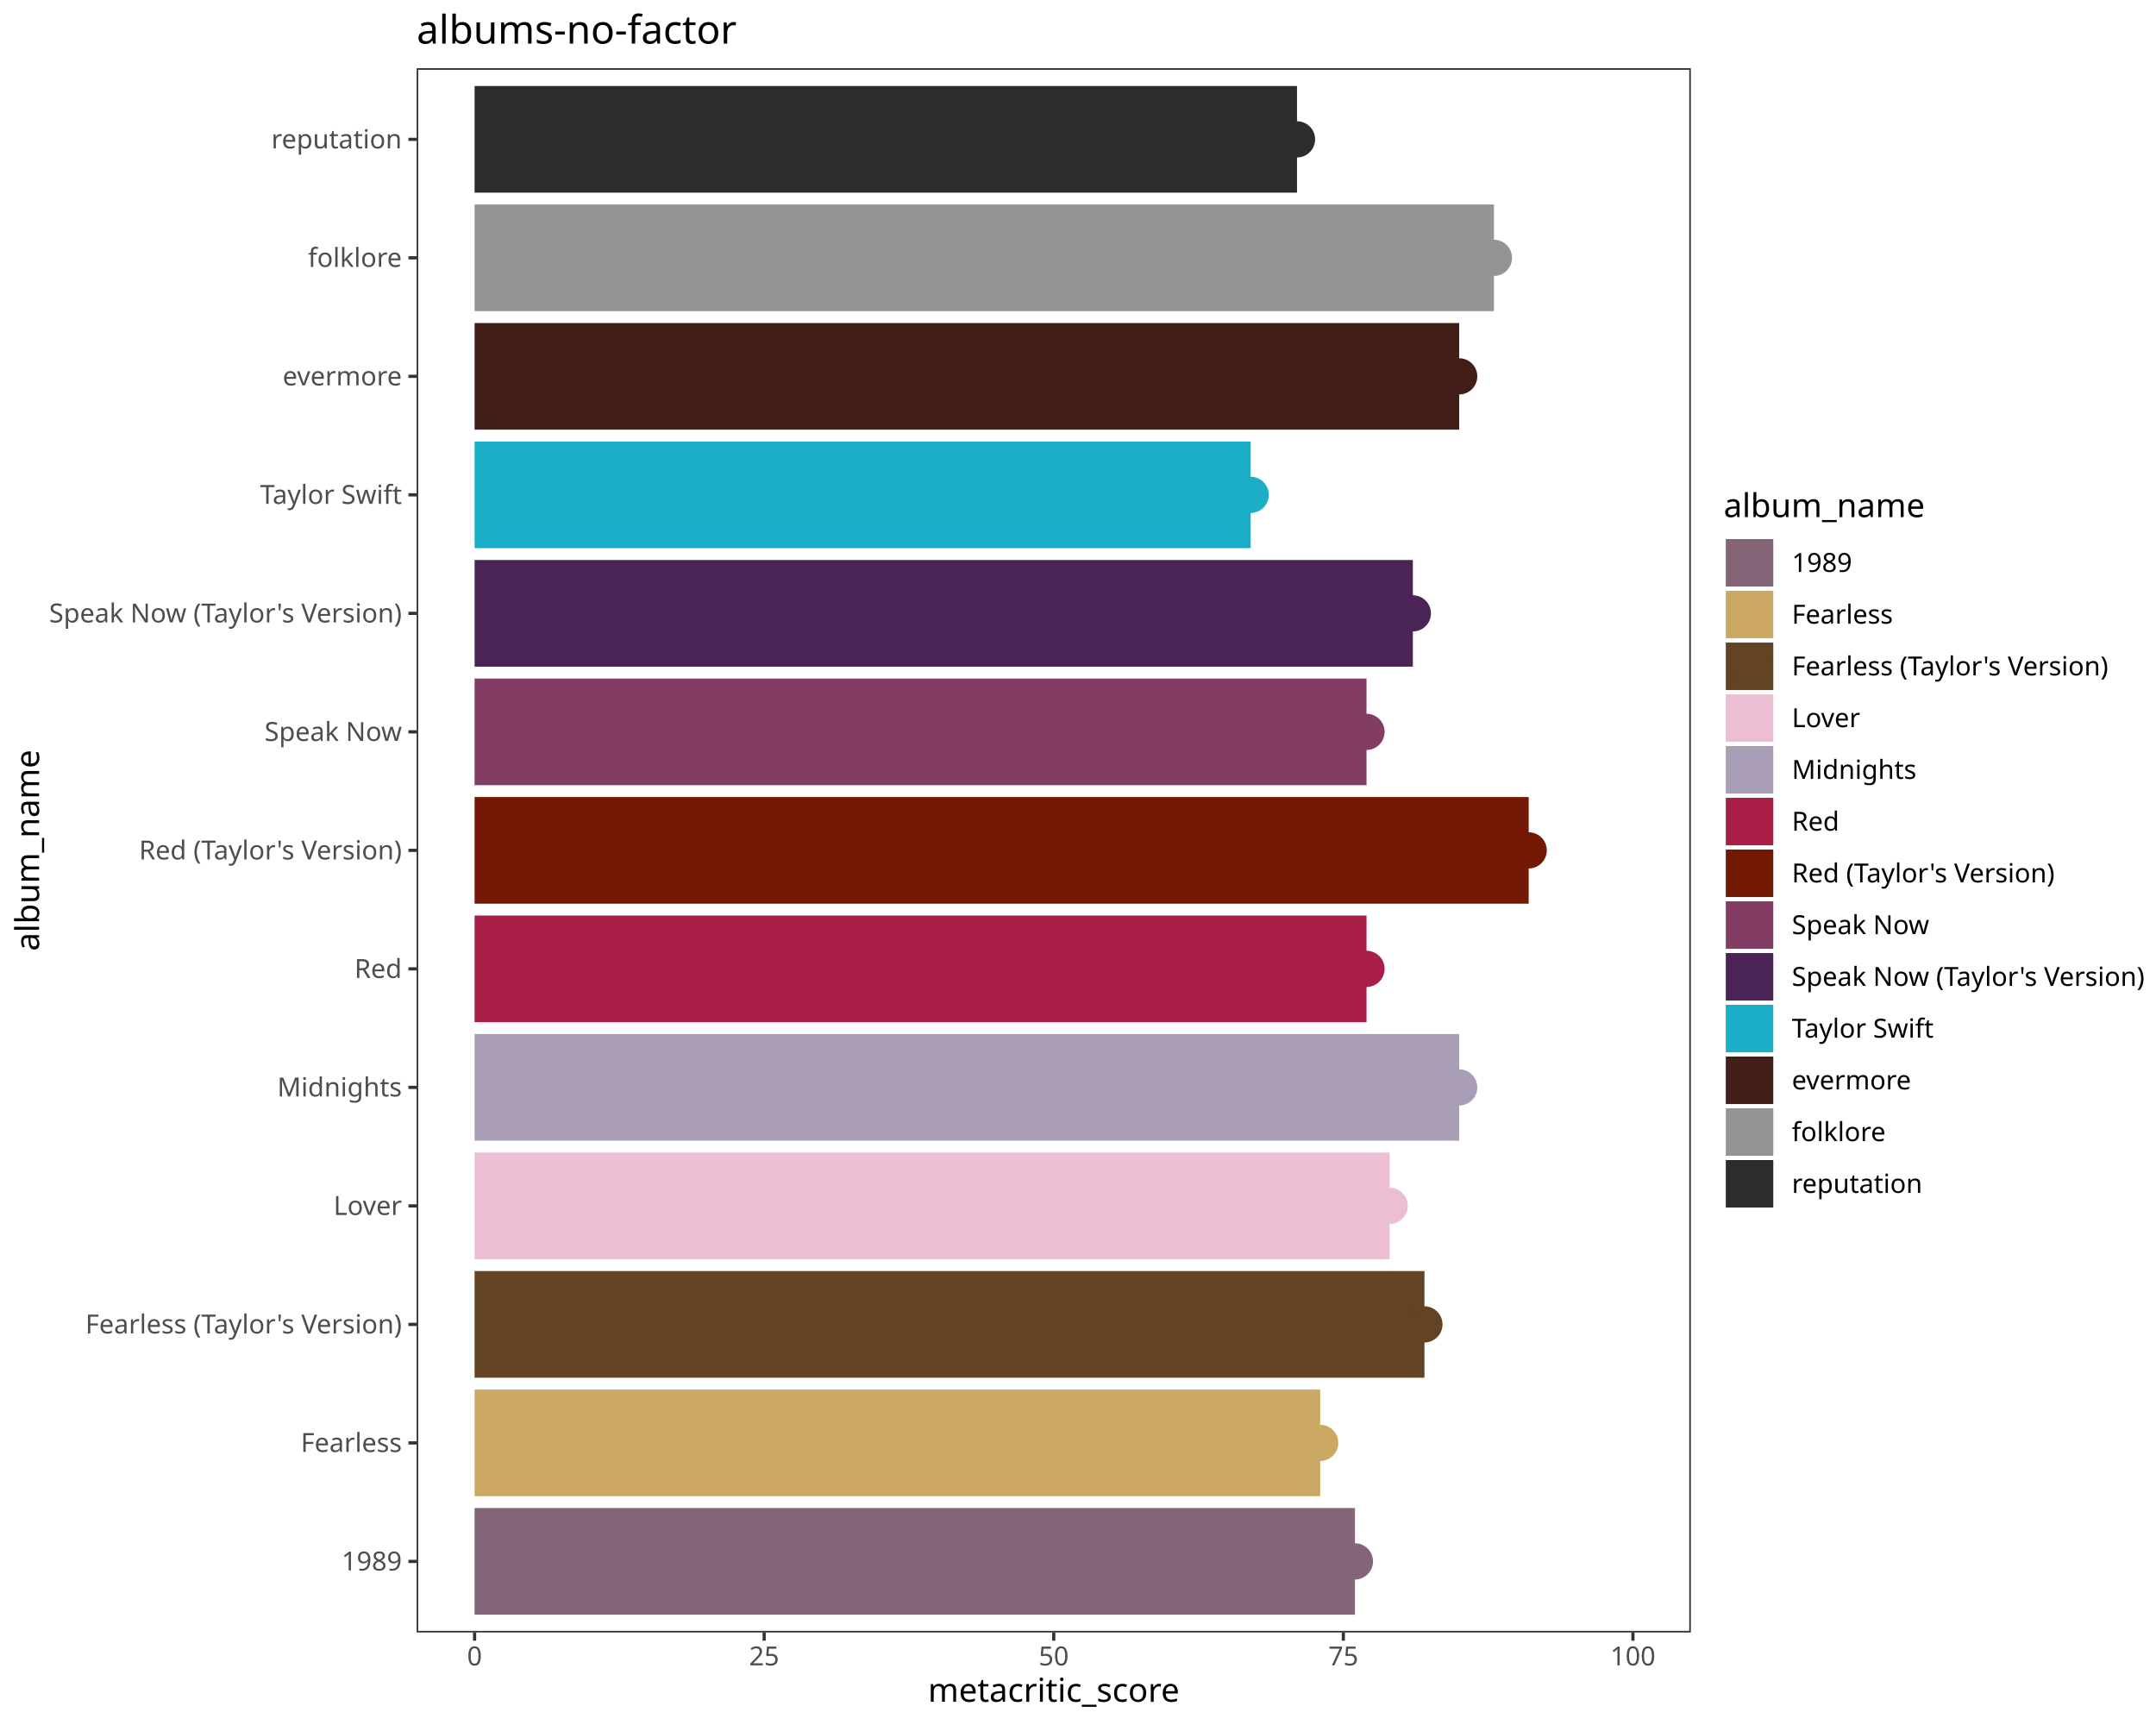
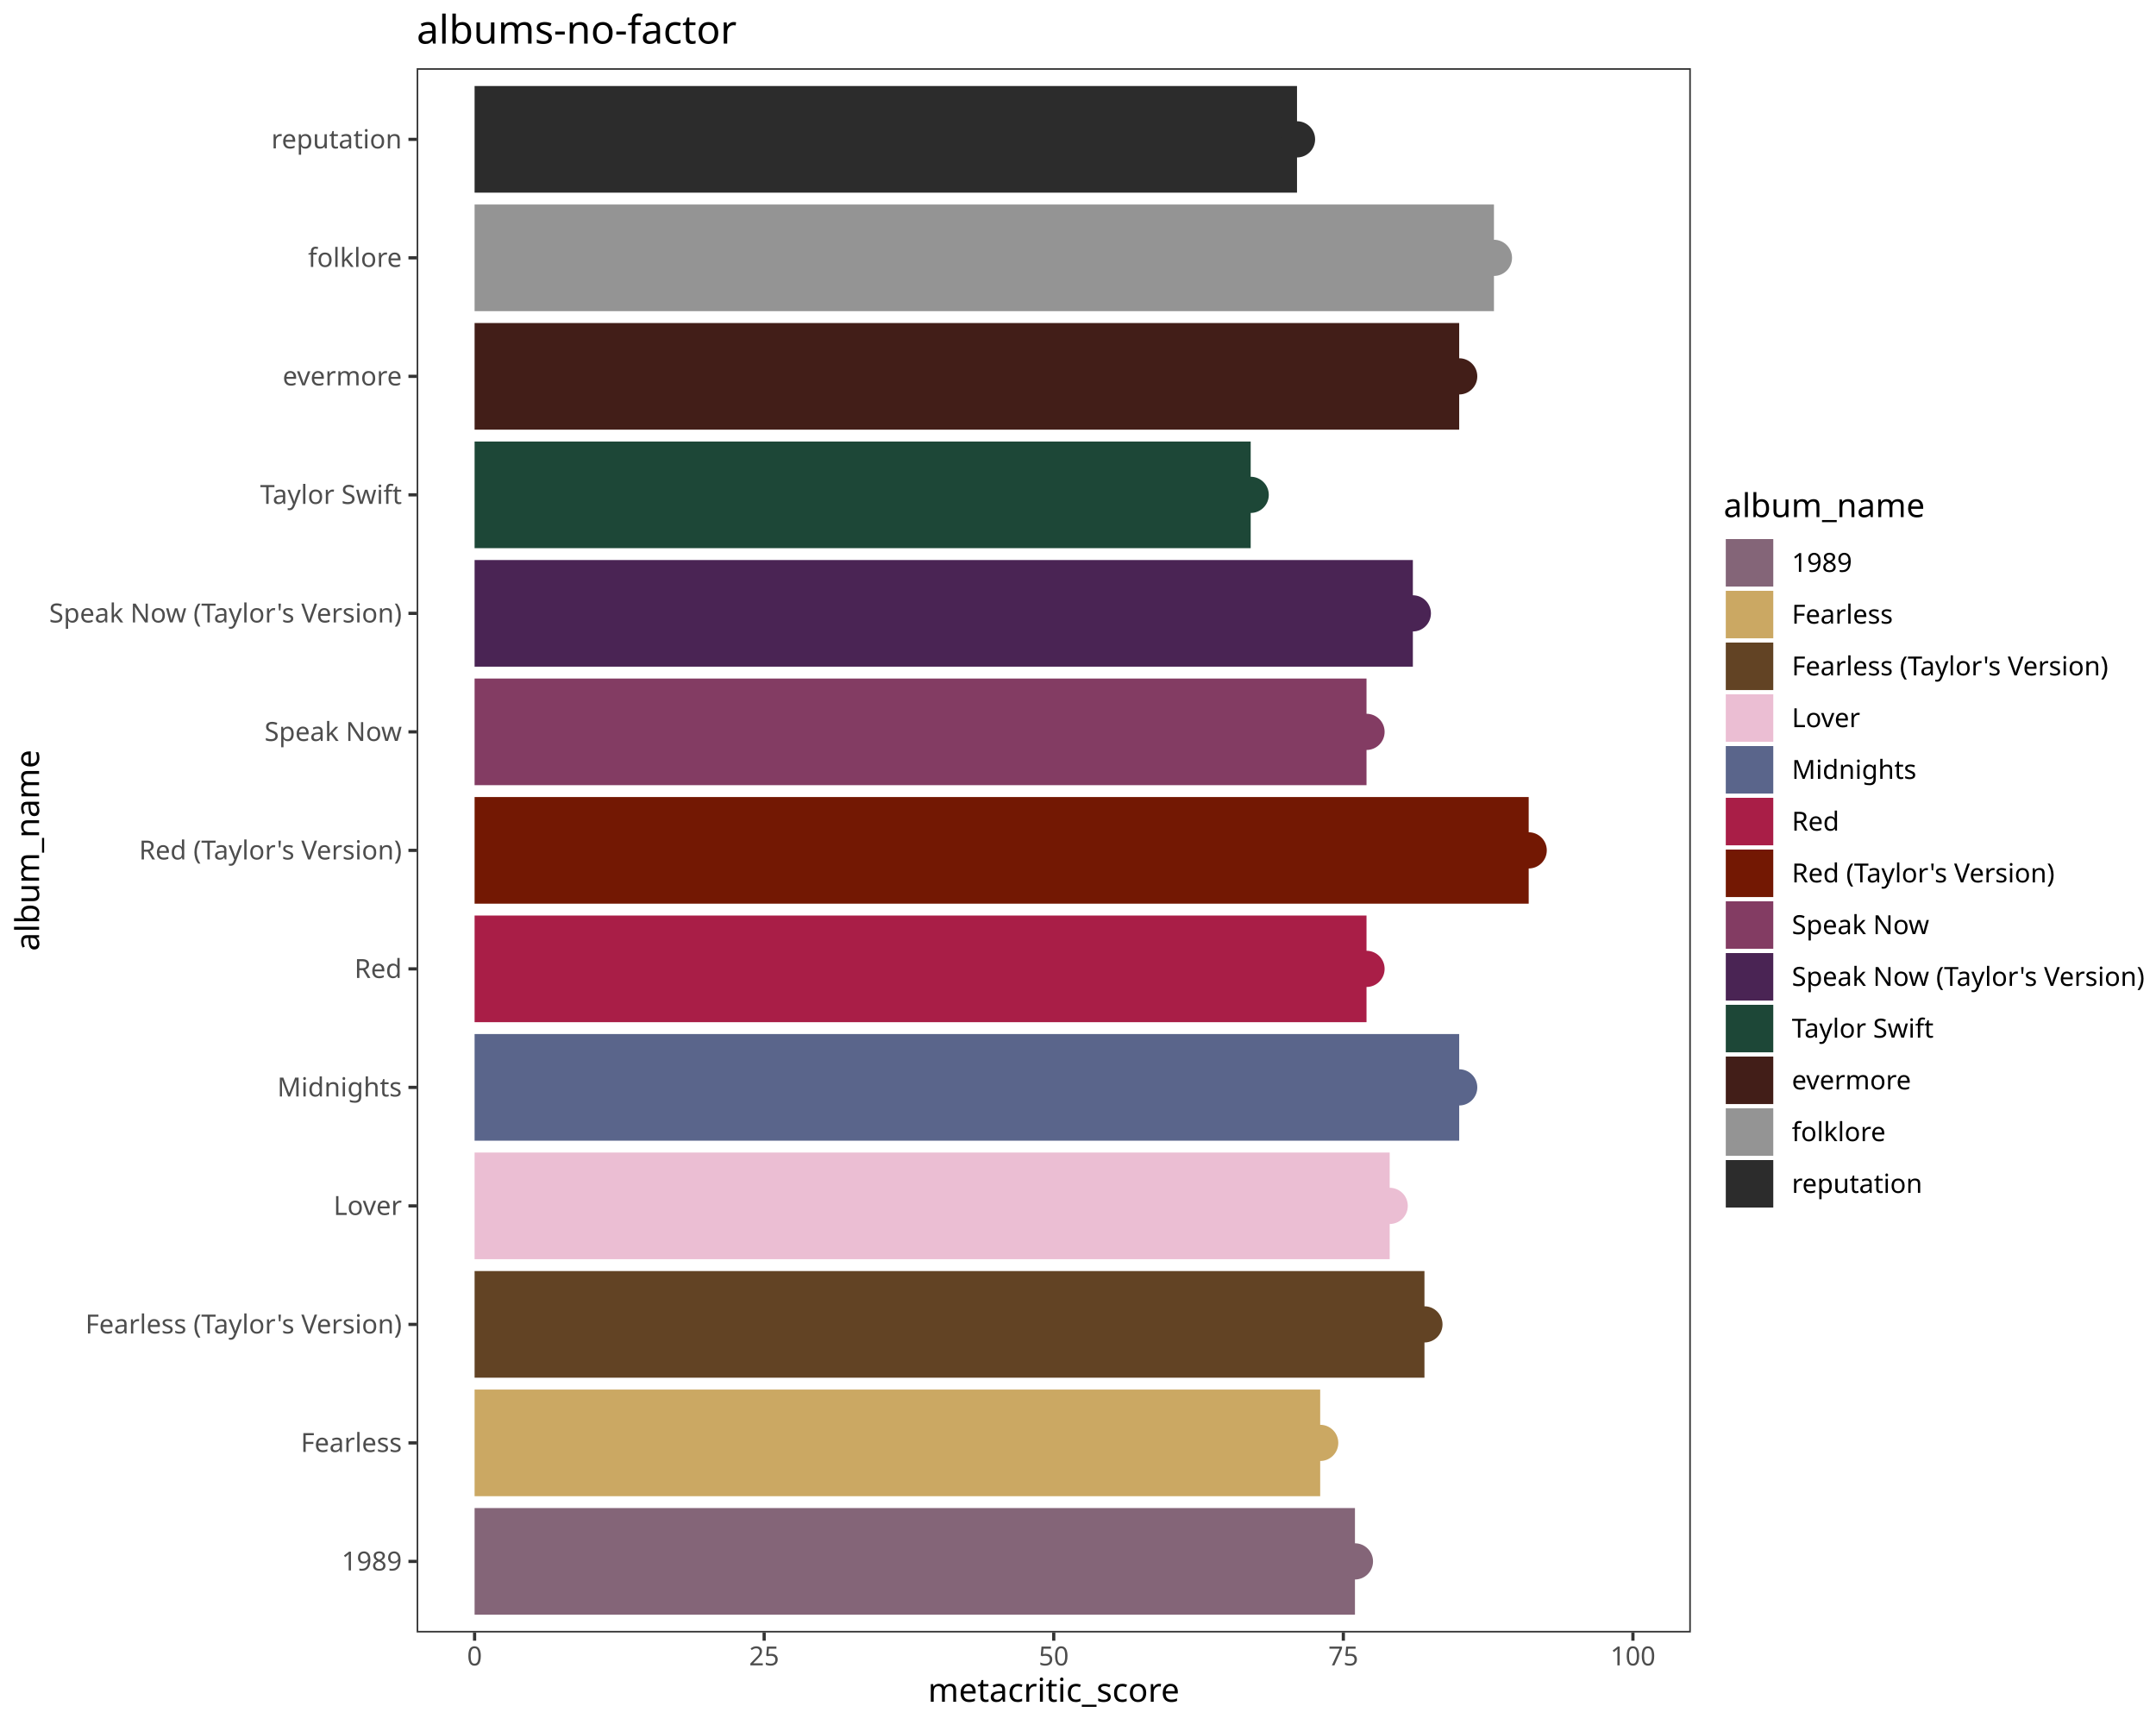
<svg xmlns="http://www.w3.org/2000/svg" class="svglite" data-engine-version="2.0" width="720.00pt" height="576.00pt" viewBox="0 0 720.00 576.00">
  <defs>
    <style type="text/css">
    .svglite line, .svglite polyline, .svglite polygon, .svglite path, .svglite rect, .svglite circle {
      fill: none;
      stroke: #000000;
      stroke-linecap: round;
      stroke-linejoin: round;
      stroke-miterlimit: 10.00;
    }
  </style>
  </defs>
  <rect width="100%" height="100%" style="stroke: none; fill: #FFFFFF;" />
  <defs>
    <clipPath id="cpMC4wMHw3MjAuMDB8MC4wMHw1NzYuMDA=">
      <rect x="0.00" y="0.00" width="720.00" height="576.00" />
    </clipPath>
  </defs>
  <g clip-path="url(#cpMC4wMHw3MjAuMDB8MC4wMHw1NzYuMDA=)">
    <rect x="0.00" y="0.00" width="720.00" height="576.00" style="stroke-width: 1.07; stroke: #FFFFFF; fill: #FFFFFF;" />
  </g>
  <defs>
    <clipPath id="cpMTM5LjE0fDU2NC42NnwyMi43OHw1NDUuMTE=">
      <rect x="139.14" y="22.78" width="425.52" height="522.33" />
    </clipPath>
  </defs>
  <g clip-path="url(#cpMTM5LjE0fDU2NC42NnwyMi43OHw1NDUuMTE=)">
    <rect x="139.14" y="22.78" width="425.52" height="522.33" style="stroke-width: 1.07; stroke: none; fill: #FFFFFF;" />
-     <rect x="158.49" y="147.43" width="259.18" height="35.61" style="stroke-width: 1.07; stroke: none; stroke-linecap: butt; stroke-linejoin: miter; fill: #1BAEC6;" />
+     <rect x="158.49" y="147.43" width="259.18" height="35.61" style="stroke-width: 1.07; stroke: none; stroke-linecap: butt; stroke-linejoin: miter; fill: #1D4737;" />
    <rect x="158.49" y="463.99" width="282.39" height="35.61" style="stroke-width: 1.07; stroke: none; stroke-linecap: butt; stroke-linejoin: miter; fill: #CBA863;" />
    <rect x="158.49" y="226.57" width="297.86" height="35.61" style="stroke-width: 1.07; stroke: none; stroke-linecap: butt; stroke-linejoin: miter; fill: #833C63;" />
    <rect x="158.49" y="305.71" width="297.86" height="35.61" style="stroke-width: 1.07; stroke: none; stroke-linecap: butt; stroke-linejoin: miter; fill: #A91E47;" />
    <rect x="158.49" y="503.56" width="294.00" height="35.61" style="stroke-width: 1.07; stroke: none; stroke-linecap: butt; stroke-linejoin: miter; fill: #846578;" />
    <rect x="158.49" y="28.72" width="274.65" height="35.61" style="stroke-width: 1.07; stroke: none; stroke-linecap: butt; stroke-linejoin: miter; fill: #2C2C2C;" />
    <rect x="158.49" y="384.85" width="305.60" height="35.61" style="stroke-width: 1.07; stroke: none; stroke-linecap: butt; stroke-linejoin: miter; fill: #EBBED3;" />
    <rect x="158.49" y="68.29" width="340.42" height="35.61" style="stroke-width: 1.07; stroke: none; stroke-linecap: butt; stroke-linejoin: miter; fill: #949494;" />
    <rect x="158.49" y="107.86" width="328.81" height="35.61" style="stroke-width: 1.07; stroke: none; stroke-linecap: butt; stroke-linejoin: miter; fill: #421E18;" />
    <rect x="158.49" y="424.42" width="317.21" height="35.61" style="stroke-width: 1.07; stroke: none; stroke-linecap: butt; stroke-linejoin: miter; fill: #624324;" />
    <rect x="158.49" y="266.14" width="352.02" height="35.61" style="stroke-width: 1.07; stroke: none; stroke-linecap: butt; stroke-linejoin: miter; fill: #731803;" />
-     <rect x="158.49" y="345.28" width="328.81" height="35.61" style="stroke-width: 1.07; stroke: none; stroke-linecap: butt; stroke-linejoin: miter; fill: #AA9EB6;" />
+     <rect x="158.49" y="345.28" width="328.81" height="35.61" style="stroke-width: 1.07; stroke: none; stroke-linecap: butt; stroke-linejoin: miter; fill: #5A658B;" />
    <rect x="158.49" y="187.00" width="313.34" height="35.61" style="stroke-width: 1.07; stroke: none; stroke-linecap: butt; stroke-linejoin: miter; fill: #4A2454;" />
-     <circle cx="417.67" cy="165.24" r="5.69" style="stroke-width: 0.71; stroke: #1BAEC6; fill: #1BAEC6;" />
+     <circle cx="417.67" cy="165.24" r="5.69" style="stroke-width: 0.71; stroke: #1D4737; fill: #1D4737;" />
    <circle cx="440.88" cy="481.80" r="5.69" style="stroke-width: 0.71; stroke: #CBA863; fill: #CBA863;" />
    <circle cx="456.35" cy="244.38" r="5.69" style="stroke-width: 0.71; stroke: #833C63; fill: #833C63;" />
    <circle cx="456.35" cy="323.52" r="5.69" style="stroke-width: 0.71; stroke: #A91E47; fill: #A91E47;" />
    <circle cx="452.48" cy="521.37" r="5.69" style="stroke-width: 0.71; stroke: #846578; fill: #846578;" />
    <circle cx="433.14" cy="46.53" r="5.69" style="stroke-width: 0.71; stroke: #2C2C2C; fill: #2C2C2C;" />
    <circle cx="464.09" cy="402.66" r="5.69" style="stroke-width: 0.71; stroke: #EBBED3; fill: #EBBED3;" />
    <circle cx="498.90" cy="86.10" r="5.69" style="stroke-width: 0.71; stroke: #949494; fill: #949494;" />
    <circle cx="487.30" cy="125.67" r="5.69" style="stroke-width: 0.71; stroke: #421E18; fill: #421E18;" />
    <circle cx="475.69" cy="442.23" r="5.69" style="stroke-width: 0.71; stroke: #624324; fill: #624324;" />
    <circle cx="510.51" cy="283.95" r="5.69" style="stroke-width: 0.71; stroke: #731803; fill: #731803;" />
-     <circle cx="487.30" cy="363.09" r="5.69" style="stroke-width: 0.71; stroke: #AA9EB6; fill: #AA9EB6;" />
+     <circle cx="487.30" cy="363.09" r="5.69" style="stroke-width: 0.71; stroke: #5A658B; fill: #5A658B;" />
    <circle cx="471.82" cy="204.81" r="5.69" style="stroke-width: 0.71; stroke: #4A2454; fill: #4A2454;" />
    <rect x="139.14" y="22.78" width="425.52" height="522.33" style="stroke-width: 1.07; stroke: #333333;" />
  </g>
  <g clip-path="url(#cpMC4wMHw3MjAuMDB8MC4wMHw1NzYuMDA=)">
    <text x="134.21" y="524.40" text-anchor="end" style="font-size: 8.80px; fill: #4D4D4D; font-family: sans;" textLength="19.58px" lengthAdjust="spacingAndGlyphs">1989</text>
    <text x="134.21" y="484.83" text-anchor="end" style="font-size: 8.80px; fill: #4D4D4D; font-family: sans;" textLength="33.75px" lengthAdjust="spacingAndGlyphs">Fearless</text>
    <text x="134.21" y="445.26" text-anchor="end" style="font-size: 8.80px; fill: #4D4D4D; font-family: sans;" textLength="104.88px" lengthAdjust="spacingAndGlyphs">Fearless (Taylor's Version)</text>
    <text x="134.21" y="405.69" text-anchor="end" style="font-size: 8.80px; fill: #4D4D4D; font-family: sans;" textLength="22.02px" lengthAdjust="spacingAndGlyphs">Lover</text>
    <text x="134.21" y="366.12" text-anchor="end" style="font-size: 8.80px; fill: #4D4D4D; font-family: sans;" textLength="37.67px" lengthAdjust="spacingAndGlyphs">Midnights</text>
    <text x="134.21" y="326.55" text-anchor="end" style="font-size: 8.80px; fill: #4D4D4D; font-family: sans;" textLength="16.15px" lengthAdjust="spacingAndGlyphs">Red</text>
    <text x="134.21" y="286.98" text-anchor="end" style="font-size: 8.80px; fill: #4D4D4D; font-family: sans;" textLength="87.27px" lengthAdjust="spacingAndGlyphs">Red (Taylor's Version)</text>
    <text x="134.21" y="247.41" text-anchor="end" style="font-size: 8.80px; fill: #4D4D4D; font-family: sans;" textLength="45.01px" lengthAdjust="spacingAndGlyphs">Speak Now</text>
    <text x="134.21" y="207.84" text-anchor="end" style="font-size: 8.80px; fill: #4D4D4D; font-family: sans;" textLength="116.14px" lengthAdjust="spacingAndGlyphs">Speak Now (Taylor's Version)</text>
    <text x="134.21" y="168.26" text-anchor="end" style="font-size: 8.80px; fill: #4D4D4D; font-family: sans;" textLength="45.97px" lengthAdjust="spacingAndGlyphs">Taylor Swift</text>
    <text x="134.21" y="128.69" text-anchor="end" style="font-size: 8.80px; fill: #4D4D4D; font-family: sans;" textLength="37.18px" lengthAdjust="spacingAndGlyphs">evermore</text>
    <text x="134.21" y="89.12" text-anchor="end" style="font-size: 8.80px; fill: #4D4D4D; font-family: sans;" textLength="28.37px" lengthAdjust="spacingAndGlyphs">folklore</text>
    <text x="134.21" y="49.55" text-anchor="end" style="font-size: 8.80px; fill: #4D4D4D; font-family: sans;" textLength="39.14px" lengthAdjust="spacingAndGlyphs">reputation</text>
    <polyline points="136.40,521.37 139.14,521.37 " style="stroke-width: 1.07; stroke: #333333; stroke-linecap: butt;" />
    <polyline points="136.40,481.80 139.14,481.80 " style="stroke-width: 1.07; stroke: #333333; stroke-linecap: butt;" />
    <polyline points="136.40,442.23 139.14,442.23 " style="stroke-width: 1.07; stroke: #333333; stroke-linecap: butt;" />
    <polyline points="136.40,402.66 139.14,402.66 " style="stroke-width: 1.07; stroke: #333333; stroke-linecap: butt;" />
    <polyline points="136.40,363.09 139.14,363.09 " style="stroke-width: 1.07; stroke: #333333; stroke-linecap: butt;" />
    <polyline points="136.40,323.52 139.14,323.52 " style="stroke-width: 1.07; stroke: #333333; stroke-linecap: butt;" />
    <polyline points="136.40,283.95 139.14,283.95 " style="stroke-width: 1.07; stroke: #333333; stroke-linecap: butt;" />
    <polyline points="136.40,244.38 139.14,244.38 " style="stroke-width: 1.07; stroke: #333333; stroke-linecap: butt;" />
    <polyline points="136.40,204.81 139.14,204.81 " style="stroke-width: 1.07; stroke: #333333; stroke-linecap: butt;" />
    <polyline points="136.40,165.24 139.14,165.24 " style="stroke-width: 1.07; stroke: #333333; stroke-linecap: butt;" />
    <polyline points="136.40,125.67 139.14,125.67 " style="stroke-width: 1.07; stroke: #333333; stroke-linecap: butt;" />
    <polyline points="136.40,86.10 139.14,86.10 " style="stroke-width: 1.07; stroke: #333333; stroke-linecap: butt;" />
    <polyline points="136.40,46.53 139.14,46.53 " style="stroke-width: 1.07; stroke: #333333; stroke-linecap: butt;" />
    <polyline points="158.49,547.85 158.49,545.11 " style="stroke-width: 1.07; stroke: #333333; stroke-linecap: butt;" />
    <polyline points="255.19,547.85 255.19,545.11 " style="stroke-width: 1.07; stroke: #333333; stroke-linecap: butt;" />
    <polyline points="351.90,547.85 351.90,545.11 " style="stroke-width: 1.07; stroke: #333333; stroke-linecap: butt;" />
    <polyline points="448.61,547.85 448.61,545.11 " style="stroke-width: 1.07; stroke: #333333; stroke-linecap: butt;" />
    <polyline points="545.32,547.85 545.32,545.11 " style="stroke-width: 1.07; stroke: #333333; stroke-linecap: butt;" />
    <text x="158.49" y="556.10" text-anchor="middle" style="font-size: 8.80px; fill: #4D4D4D; font-family: sans;" textLength="4.89px" lengthAdjust="spacingAndGlyphs">0</text>
    <text x="255.19" y="556.10" text-anchor="middle" style="font-size: 8.80px; fill: #4D4D4D; font-family: sans;" textLength="9.79px" lengthAdjust="spacingAndGlyphs">25</text>
    <text x="351.90" y="556.10" text-anchor="middle" style="font-size: 8.80px; fill: #4D4D4D; font-family: sans;" textLength="9.79px" lengthAdjust="spacingAndGlyphs">50</text>
    <text x="448.61" y="556.10" text-anchor="middle" style="font-size: 8.80px; fill: #4D4D4D; font-family: sans;" textLength="9.79px" lengthAdjust="spacingAndGlyphs">75</text>
    <text x="545.32" y="556.10" text-anchor="middle" style="font-size: 8.80px; fill: #4D4D4D; font-family: sans;" textLength="14.68px" lengthAdjust="spacingAndGlyphs">100</text>
    <text x="351.90" y="568.24" text-anchor="middle" style="font-size: 11.00px; font-family: sans;" textLength="80.10px" lengthAdjust="spacingAndGlyphs">metacritic_score</text>
    <text transform="translate(13.05,283.95) rotate(-90)" text-anchor="middle" style="font-size: 11.00px; font-family: sans;" textLength="63.60px" lengthAdjust="spacingAndGlyphs">album_name</text>
    <rect x="575.62" y="163.96" width="138.90" height="239.97" style="stroke-width: 1.07; stroke: none; fill: #FFFFFF;" />
    <text x="575.62" y="172.67" style="font-size: 11.00px; font-family: sans;" textLength="63.60px" lengthAdjust="spacingAndGlyphs">album_name</text>
    <rect x="575.62" y="179.29" width="17.28" height="17.28" style="stroke-width: 1.07; stroke: none; fill: #FFFFFF;" />
    <rect x="576.33" y="180.00" width="15.86" height="15.86" style="stroke-width: 1.07; stroke: none; stroke-linecap: butt; stroke-linejoin: miter; fill: #846578;" />
    <circle cx="584.26" cy="187.93" r="5.69" style="stroke-width: 0.71; stroke: #846578; fill: #846578;" />
    <rect x="575.62" y="196.57" width="17.28" height="17.28" style="stroke-width: 1.07; stroke: none; fill: #FFFFFF;" />
    <rect x="576.33" y="197.28" width="15.86" height="15.86" style="stroke-width: 1.07; stroke: none; stroke-linecap: butt; stroke-linejoin: miter; fill: #CBA863;" />
    <circle cx="584.26" cy="205.21" r="5.69" style="stroke-width: 0.71; stroke: #CBA863; fill: #CBA863;" />
    <rect x="575.62" y="213.85" width="17.28" height="17.28" style="stroke-width: 1.07; stroke: none; fill: #FFFFFF;" />
    <rect x="576.33" y="214.56" width="15.86" height="15.86" style="stroke-width: 1.07; stroke: none; stroke-linecap: butt; stroke-linejoin: miter; fill: #624324;" />
    <circle cx="584.26" cy="222.49" r="5.69" style="stroke-width: 0.71; stroke: #624324; fill: #624324;" />
    <rect x="575.62" y="231.13" width="17.28" height="17.28" style="stroke-width: 1.07; stroke: none; fill: #FFFFFF;" />
    <rect x="576.33" y="231.84" width="15.86" height="15.86" style="stroke-width: 1.07; stroke: none; stroke-linecap: butt; stroke-linejoin: miter; fill: #EBBED3;" />
    <circle cx="584.26" cy="239.77" r="5.69" style="stroke-width: 0.71; stroke: #EBBED3; fill: #EBBED3;" />
    <rect x="575.62" y="248.41" width="17.28" height="17.28" style="stroke-width: 1.07; stroke: none; fill: #FFFFFF;" />
-     <rect x="576.33" y="249.12" width="15.86" height="15.86" style="stroke-width: 1.07; stroke: none; stroke-linecap: butt; stroke-linejoin: miter; fill: #AA9EB6;" />
-     <circle cx="584.26" cy="257.05" r="5.69" style="stroke-width: 0.71; stroke: #AA9EB6; fill: #AA9EB6;" />
+     <rect x="576.33" y="249.12" width="15.86" height="15.86" style="stroke-width: 1.07; stroke: none; stroke-linecap: butt; stroke-linejoin: miter; fill: #5A658B;" />
+     <circle cx="584.26" cy="257.05" r="5.69" style="stroke-width: 0.71; stroke: #5A658B; fill: #5A658B;" />
    <rect x="575.62" y="265.69" width="17.28" height="17.28" style="stroke-width: 1.07; stroke: none; fill: #FFFFFF;" />
    <rect x="576.33" y="266.40" width="15.86" height="15.86" style="stroke-width: 1.07; stroke: none; stroke-linecap: butt; stroke-linejoin: miter; fill: #A91E47;" />
    <circle cx="584.26" cy="274.33" r="5.69" style="stroke-width: 0.71; stroke: #A91E47; fill: #A91E47;" />
    <rect x="575.62" y="282.97" width="17.28" height="17.28" style="stroke-width: 1.07; stroke: none; fill: #FFFFFF;" />
    <rect x="576.33" y="283.68" width="15.86" height="15.86" style="stroke-width: 1.07; stroke: none; stroke-linecap: butt; stroke-linejoin: miter; fill: #731803;" />
    <circle cx="584.26" cy="291.61" r="5.69" style="stroke-width: 0.71; stroke: #731803; fill: #731803;" />
    <rect x="575.62" y="300.25" width="17.28" height="17.28" style="stroke-width: 1.07; stroke: none; fill: #FFFFFF;" />
    <rect x="576.33" y="300.96" width="15.86" height="15.86" style="stroke-width: 1.07; stroke: none; stroke-linecap: butt; stroke-linejoin: miter; fill: #833C63;" />
    <circle cx="584.26" cy="308.89" r="5.69" style="stroke-width: 0.71; stroke: #833C63; fill: #833C63;" />
    <rect x="575.62" y="317.53" width="17.28" height="17.28" style="stroke-width: 1.07; stroke: none; fill: #FFFFFF;" />
    <rect x="576.33" y="318.24" width="15.86" height="15.86" style="stroke-width: 1.07; stroke: none; stroke-linecap: butt; stroke-linejoin: miter; fill: #4A2454;" />
    <circle cx="584.26" cy="326.17" r="5.69" style="stroke-width: 0.71; stroke: #4A2454; fill: #4A2454;" />
    <rect x="575.62" y="334.81" width="17.28" height="17.28" style="stroke-width: 1.07; stroke: none; fill: #FFFFFF;" />
-     <rect x="576.33" y="335.52" width="15.86" height="15.86" style="stroke-width: 1.07; stroke: none; stroke-linecap: butt; stroke-linejoin: miter; fill: #1BAEC6;" />
-     <circle cx="584.26" cy="343.45" r="5.69" style="stroke-width: 0.71; stroke: #1BAEC6; fill: #1BAEC6;" />
+     <rect x="576.33" y="335.52" width="15.86" height="15.86" style="stroke-width: 1.07; stroke: none; stroke-linecap: butt; stroke-linejoin: miter; fill: #1D4737;" />
+     <circle cx="584.26" cy="343.45" r="5.69" style="stroke-width: 0.71; stroke: #1D4737; fill: #1D4737;" />
    <rect x="575.62" y="352.09" width="17.28" height="17.28" style="stroke-width: 1.07; stroke: none; fill: #FFFFFF;" />
    <rect x="576.33" y="352.80" width="15.86" height="15.86" style="stroke-width: 1.07; stroke: none; stroke-linecap: butt; stroke-linejoin: miter; fill: #421E18;" />
    <circle cx="584.26" cy="360.73" r="5.69" style="stroke-width: 0.71; stroke: #421E18; fill: #421E18;" />
    <rect x="575.62" y="369.37" width="17.28" height="17.28" style="stroke-width: 1.07; stroke: none; fill: #FFFFFF;" />
    <rect x="576.33" y="370.08" width="15.86" height="15.86" style="stroke-width: 1.07; stroke: none; stroke-linecap: butt; stroke-linejoin: miter; fill: #949494;" />
    <circle cx="584.26" cy="378.01" r="5.69" style="stroke-width: 0.71; stroke: #949494; fill: #949494;" />
    <rect x="575.62" y="386.65" width="17.28" height="17.28" style="stroke-width: 1.07; stroke: none; fill: #FFFFFF;" />
    <rect x="576.33" y="387.36" width="15.86" height="15.86" style="stroke-width: 1.07; stroke: none; stroke-linecap: butt; stroke-linejoin: miter; fill: #2C2C2C;" />
    <circle cx="584.26" cy="395.29" r="5.69" style="stroke-width: 0.71; stroke: #2C2C2C; fill: #2C2C2C;" />
    <text x="598.38" y="190.96" style="font-size: 8.80px; font-family: sans;" textLength="19.58px" lengthAdjust="spacingAndGlyphs">1989</text>
    <text x="598.38" y="208.24" style="font-size: 8.80px; font-family: sans;" textLength="33.75px" lengthAdjust="spacingAndGlyphs">Fearless</text>
    <text x="598.38" y="225.52" style="font-size: 8.80px; font-family: sans;" textLength="104.88px" lengthAdjust="spacingAndGlyphs">Fearless (Taylor's Version)</text>
    <text x="598.38" y="242.80" style="font-size: 8.80px; font-family: sans;" textLength="22.02px" lengthAdjust="spacingAndGlyphs">Lover</text>
    <text x="598.38" y="260.08" style="font-size: 8.80px; font-family: sans;" textLength="37.67px" lengthAdjust="spacingAndGlyphs">Midnights</text>
    <text x="598.38" y="277.36" style="font-size: 8.80px; font-family: sans;" textLength="16.15px" lengthAdjust="spacingAndGlyphs">Red</text>
    <text x="598.38" y="294.64" style="font-size: 8.80px; font-family: sans;" textLength="87.27px" lengthAdjust="spacingAndGlyphs">Red (Taylor's Version)</text>
    <text x="598.38" y="311.92" style="font-size: 8.80px; font-family: sans;" textLength="45.01px" lengthAdjust="spacingAndGlyphs">Speak Now</text>
    <text x="598.38" y="329.20" style="font-size: 8.80px; font-family: sans;" textLength="116.14px" lengthAdjust="spacingAndGlyphs">Speak Now (Taylor's Version)</text>
    <text x="598.38" y="346.48" style="font-size: 8.80px; font-family: sans;" textLength="45.97px" lengthAdjust="spacingAndGlyphs">Taylor Swift</text>
    <text x="598.38" y="363.76" style="font-size: 8.80px; font-family: sans;" textLength="37.18px" lengthAdjust="spacingAndGlyphs">evermore</text>
    <text x="598.38" y="381.04" style="font-size: 8.80px; font-family: sans;" textLength="28.37px" lengthAdjust="spacingAndGlyphs">folklore</text>
    <text x="598.38" y="398.32" style="font-size: 8.80px; font-family: sans;" textLength="39.14px" lengthAdjust="spacingAndGlyphs">reputation</text>
    <text x="139.14" y="14.56" style="font-size: 13.20px; font-family: sans;" textLength="99.06px" lengthAdjust="spacingAndGlyphs">albums-no-factor</text>
  </g>
</svg>
